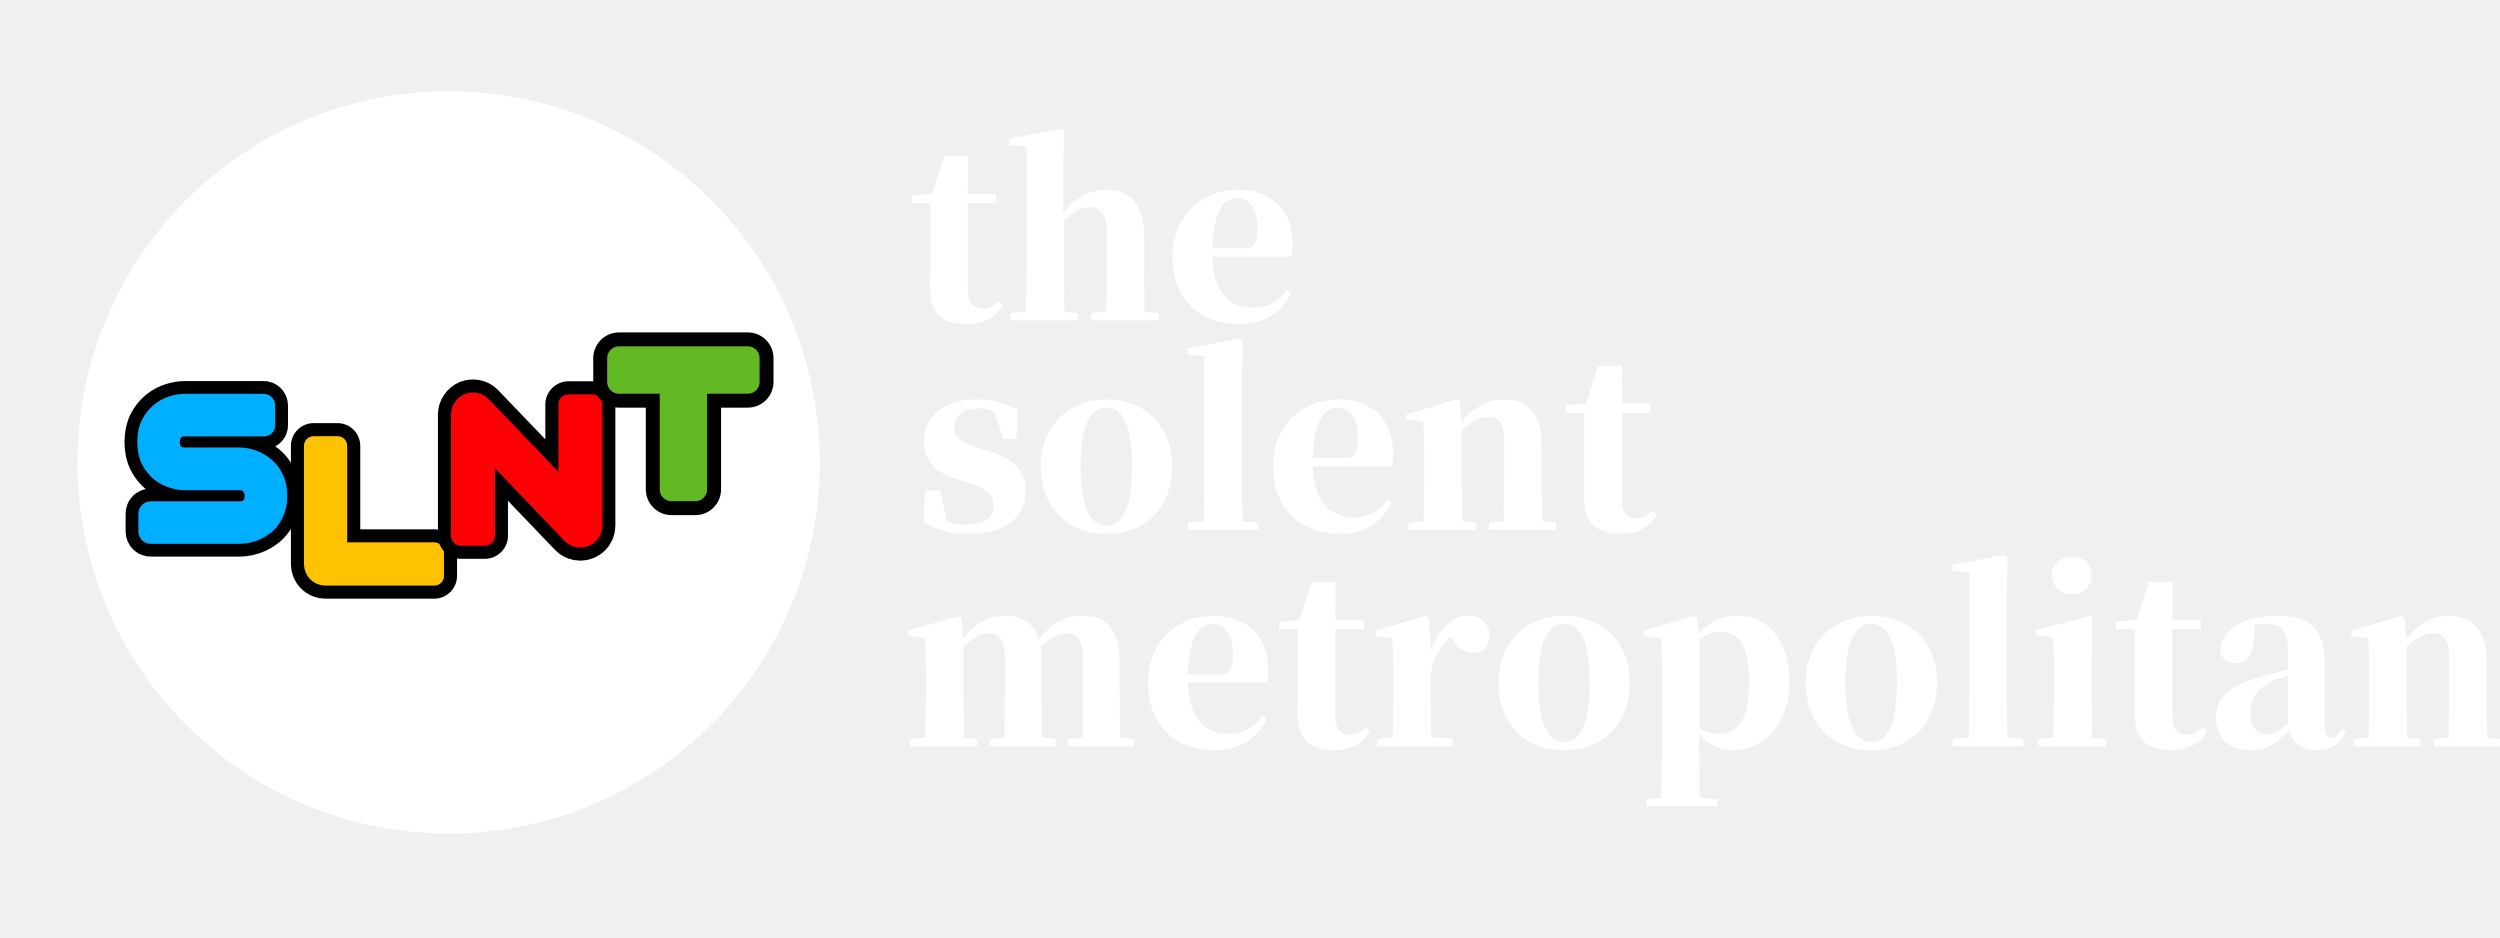
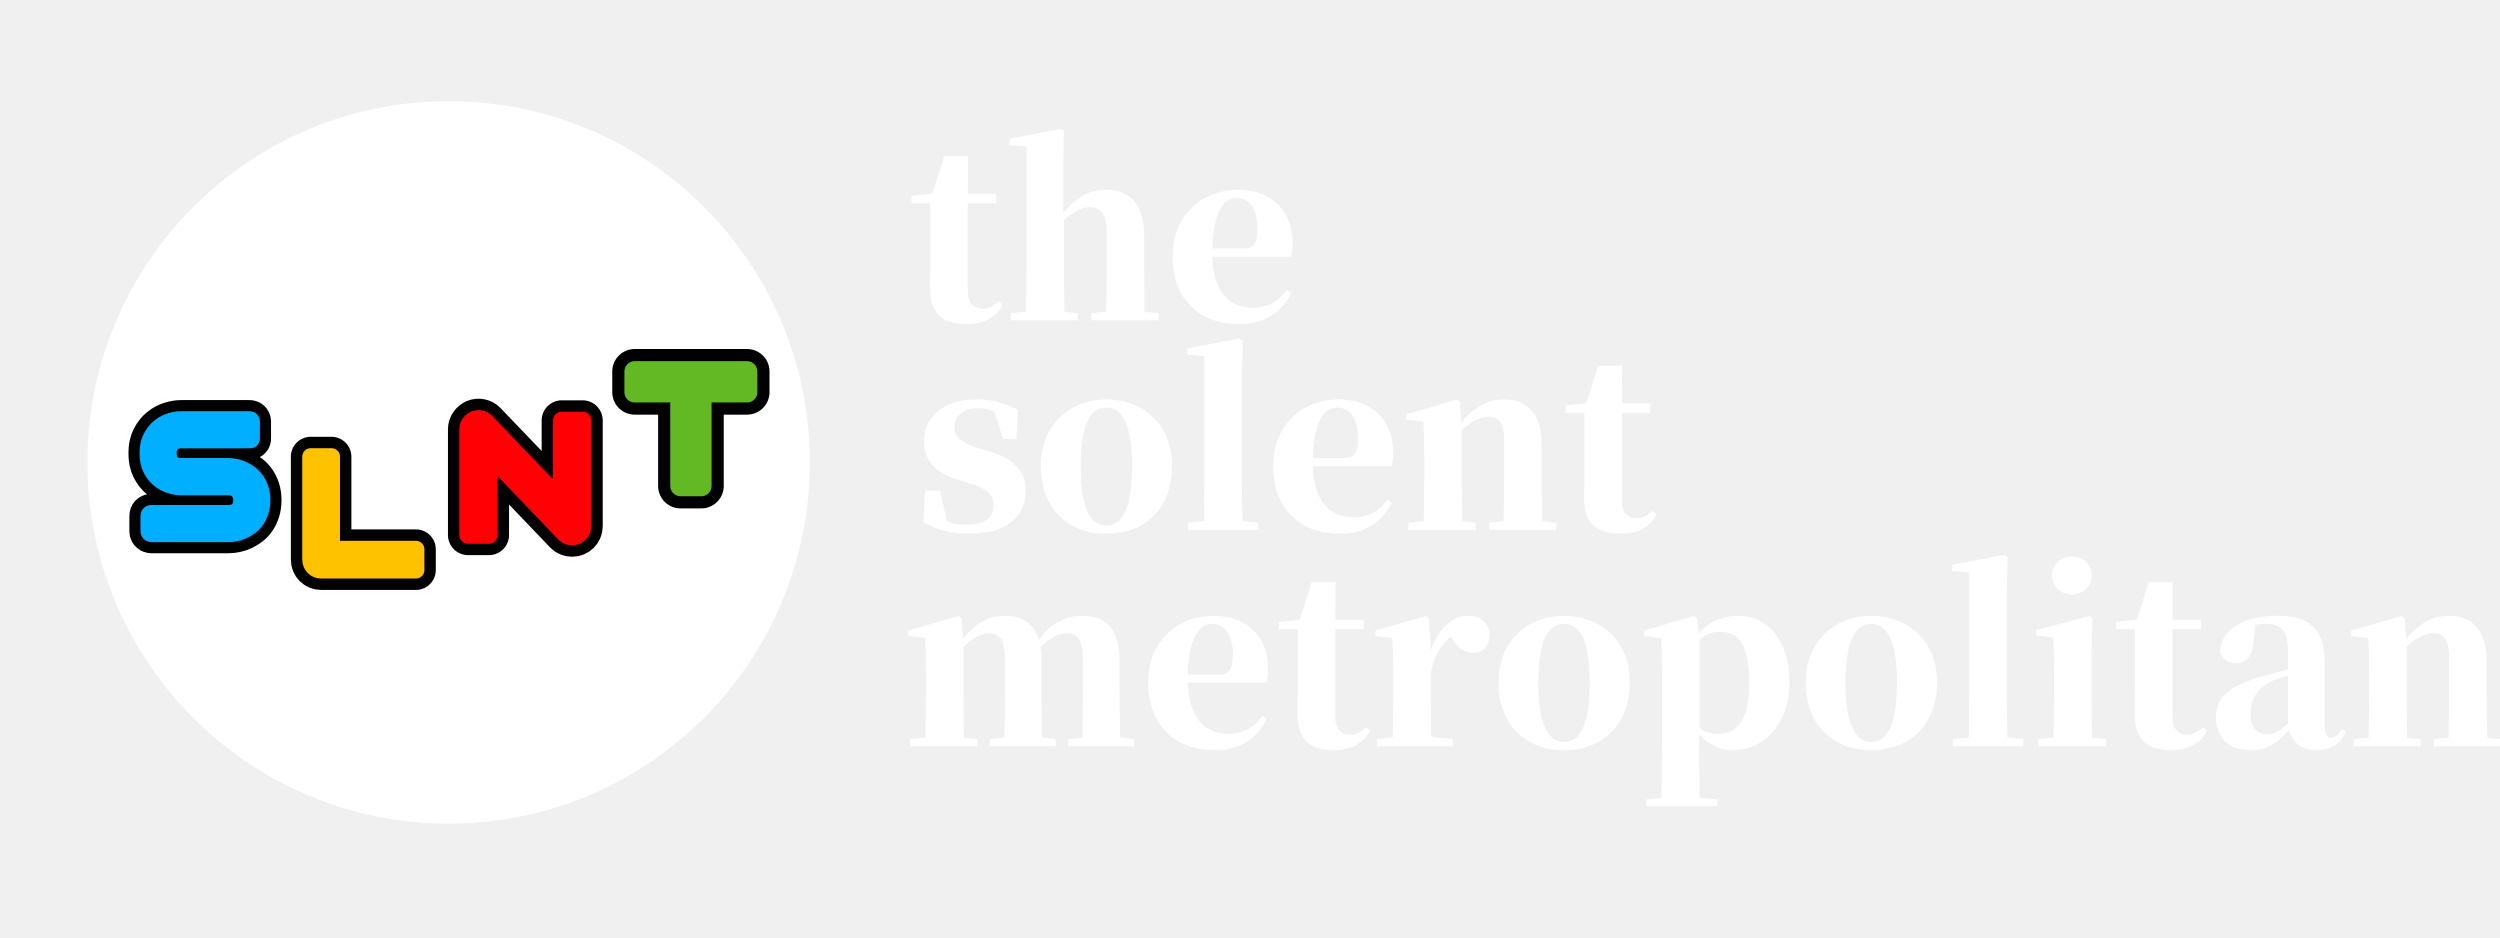
<svg xmlns="http://www.w3.org/2000/svg" width="1920" height="720" viewBox="0 0 1920 720" version="1.1" xml:space="preserve" style="clip-rule:evenodd;fill-rule:evenodd;stroke-linejoin:bevel;stroke-miterlimit:2" id="svg5">
  <defs id="defs5">
    <rect x="4277.595" y="779.19" width="430.675" height="587.043" id="rect6" />
  </defs>
-   <circle style="fill:#ffffff;fill-opacity:1;stroke-width:0.885" id="path7" cx="344.54" cy="355.141" r="285.031" />
-   <g transform="matrix(0.5,0,0,0.5,44.27495,155.2783)" id="g2">
+   <circle style="fill:#ffffff;fill-opacity:1;stroke-width:0.861" id="path7" cx="344.54" cy="355.141" r="277.418" />
+   <g transform="matrix(0.4361668,0,0,0.4361668,53.83236,187.4347)" id="g2">
    <path d="m 338.225,451.055 c 0,7.219 -0.914,13.711 -2.743,19.476 -1.828,5.766 -4.242,10.852 -7.242,15.258 -3,4.406 -6.515,8.156 -10.547,11.25 -4.031,3.094 -8.203,5.625 -12.515,7.594 -4.313,1.969 -8.696,3.422 -13.149,4.359 -4.453,0.938 -8.648,1.407 -12.586,1.407 H 142.945 c -1.206,0 -2.363,-0.48 -3.216,-1.333 -0.853,-0.853 -1.332,-2.01 -1.332,-3.216 0,-7.07 0,-20.61 0,-27.598 0,-1.171 0.465,-2.294 1.293,-3.123 0.828,-0.828 1.951,-1.293 3.122,-1.293 23.893,0 136.631,0 136.631,0 7.032,0 12.493,-2.062 16.383,-6.187 3.891,-4.125 5.836,-9.657 5.836,-16.594 0,-3.375 -0.515,-6.469 -1.547,-9.281 -1.031,-2.813 -2.508,-5.25 -4.429,-7.313 -1.922,-2.062 -4.266,-3.656 -7.032,-4.781 -2.765,-1.125 -5.836,-1.688 -9.211,-1.688 H 195.35 c -5.907,0 -12.282,-1.054 -19.125,-3.164 -6.844,-2.109 -13.196,-5.508 -19.055,-10.195 -5.859,-4.688 -10.734,-10.828 -14.625,-18.422 -3.891,-7.594 -5.836,-16.875 -5.836,-27.844 0,-10.968 1.945,-20.226 5.836,-27.773 3.891,-7.547 8.766,-13.688 14.625,-18.422 5.859,-4.734 12.211,-8.156 19.055,-10.266 6.843,-2.109 13.218,-3.164 19.125,-3.164 h 120.959 c 1.93,0 3.494,1.564 3.494,3.494 0,7.313 0,24.091 0,30.508 0,1.414 -1.147,2.561 -2.561,2.561 -17.76,0 -121.892,0 -121.892,0 -6.938,0 -12.352,2.109 -16.243,6.328 -3.89,4.219 -5.835,9.797 -5.835,16.734 0,7.032 1.945,12.586 5.835,16.664 3.891,4.079 9.305,6.118 16.243,6.118 h 84.375 c 3.937,0.093 8.109,0.632 12.515,1.617 4.407,0.984 8.789,2.508 13.149,4.57 4.359,2.063 8.508,4.664 12.445,7.805 3.938,3.14 7.43,6.914 10.477,11.32 3.046,4.406 5.461,9.469 7.242,15.188 1.781,5.718 2.672,12.187 2.672,19.406 z" style="fill:#00afff;fill-rule:nonzero;stroke:#000000;stroke-width:68px;stroke-linejoin:round" id="path1-outline" />
    <path d="m 338.225,451.055 c 0,7.219 -0.914,13.711 -2.743,19.476 -1.828,5.766 -4.242,10.852 -7.242,15.258 -3,4.406 -6.515,8.156 -10.547,11.25 -4.031,3.094 -8.203,5.625 -12.515,7.594 -4.313,1.969 -8.696,3.422 -13.149,4.359 -4.453,0.938 -8.648,1.407 -12.586,1.407 H 142.945 c -1.206,0 -2.363,-0.48 -3.216,-1.333 -0.853,-0.853 -1.332,-2.01 -1.332,-3.216 0,-7.07 0,-20.61 0,-27.598 0,-1.171 0.465,-2.294 1.293,-3.123 0.828,-0.828 1.951,-1.293 3.122,-1.293 23.893,0 136.631,0 136.631,0 7.032,0 12.493,-2.062 16.383,-6.187 3.891,-4.125 5.836,-9.657 5.836,-16.594 0,-3.375 -0.515,-6.469 -1.547,-9.281 -1.031,-2.813 -2.508,-5.25 -4.429,-7.313 -1.922,-2.062 -4.266,-3.656 -7.032,-4.781 -2.765,-1.125 -5.836,-1.688 -9.211,-1.688 H 195.35 c -5.907,0 -12.282,-1.054 -19.125,-3.164 -6.844,-2.109 -13.196,-5.508 -19.055,-10.195 -5.859,-4.688 -10.734,-10.828 -14.625,-18.422 -3.891,-7.594 -5.836,-16.875 -5.836,-27.844 0,-10.968 1.945,-20.226 5.836,-27.773 3.891,-7.547 8.766,-13.688 14.625,-18.422 5.859,-4.734 12.211,-8.156 19.055,-10.266 6.843,-2.109 13.218,-3.164 19.125,-3.164 h 120.959 c 1.93,0 3.494,1.564 3.494,3.494 0,7.313 0,24.091 0,30.508 0,1.414 -1.147,2.561 -2.561,2.561 -17.76,0 -121.892,0 -121.892,0 -6.938,0 -12.352,2.109 -16.243,6.328 -3.89,4.219 -5.835,9.797 -5.835,16.734 0,7.032 1.945,12.586 5.835,16.664 3.891,4.079 9.305,6.118 16.243,6.118 h 84.375 c 3.937,0.093 8.109,0.632 12.515,1.617 4.407,0.984 8.789,2.508 13.149,4.57 4.359,2.063 8.508,4.664 12.445,7.805 3.938,3.14 7.43,6.914 10.477,11.32 3.046,4.406 5.461,9.469 7.242,15.188 1.781,5.718 2.672,12.187 2.672,19.406 z" style="fill:#00afff;fill-rule:nonzero;stroke:#00afff;stroke-width:28.82px" id="path1" />
  </g>
-   <g transform="matrix(0.5,0,0,0.5,78.88556,97.28226)" id="g3">
+   <g transform="matrix(0.4361668,0,0,0.4361668,97.30572,136.8428)" id="g3">
    <path d="M 509.247,689.999 H 342.466 c -2.625,0 -5.062,-0.468 -7.312,-1.406 -2.25,-0.937 -4.196,-2.226 -5.836,-3.867 -1.641,-1.641 -2.93,-3.586 -3.867,-5.836 -0.938,-2.25 -1.407,-4.687 -1.407,-7.312 V 490.343 h 36.563 v 163.094 h 148.64 z" style="fill:#ffc200;fill-rule:nonzero;stroke:#000000;stroke-width:70px;stroke-linejoin:round" id="path2-outline" />
    <path d="M 509.247,689.999 H 342.466 c -2.625,0 -5.062,-0.468 -7.312,-1.406 -2.25,-0.937 -4.196,-2.226 -5.836,-3.867 -1.641,-1.641 -2.93,-3.586 -3.867,-5.836 -0.938,-2.25 -1.407,-4.687 -1.407,-7.312 V 490.343 h 36.563 v 163.094 h 148.64 z" style="fill:#ffc200;fill-rule:nonzero;stroke:#ffc200;stroke-width:29.88px;stroke-linejoin:round" id="path2" />
  </g>
-   <g transform="matrix(0.5,0,0,0.5,24.6311,13.09427)" id="g4">
+   <g transform="matrix(0.4361668,0,0,0.4361668,72.11333,63.40283)" id="g4">
    <path d="m 860.441,781.028 c 0,2.625 -0.492,5.063 -1.477,7.313 -0.984,2.25 -2.297,4.195 -3.937,5.836 -1.641,1.64 -3.586,2.929 -5.836,3.867 -2.25,0.937 -4.641,1.406 -7.172,1.406 -2.25,0 -4.524,-0.422 -6.82,-1.266 -2.297,-0.843 -4.336,-2.203 -6.118,-4.078 L 695.488,654.606 V 796.637 H 658.925 V 610.591 c 0,-3.75 1.055,-7.149 3.164,-10.196 2.11,-3.047 4.805,-5.32 8.086,-6.82 3.469,-1.406 7.031,-1.758 10.688,-1.055 3.656,0.703 6.796,2.414 9.421,5.133 L 823.878,737.012 V 594.981 h 36.563 z" style="fill:#ff0004;fill-rule:nonzero;stroke:#000000;stroke-width:71px;stroke-linejoin:round" id="path3-outline" />
    <path d="m 860.441,781.028 c 0,2.625 -0.492,5.063 -1.477,7.313 -0.984,2.25 -2.297,4.195 -3.937,5.836 -1.641,1.64 -3.586,2.929 -5.836,3.867 -2.25,0.937 -4.641,1.406 -7.172,1.406 -2.25,0 -4.524,-0.422 -6.82,-1.266 -2.297,-0.843 -4.336,-2.203 -6.118,-4.078 L 695.488,654.606 V 796.637 H 658.925 V 610.591 c 0,-3.75 1.055,-7.149 3.164,-10.196 2.11,-3.047 4.805,-5.32 8.086,-6.82 3.469,-1.406 7.031,-1.758 10.688,-1.055 3.656,0.703 6.796,2.414 9.421,5.133 L 823.878,737.012 V 594.981 h 36.563 z" style="fill:#ff0004;fill-rule:nonzero;stroke:#ff0004;stroke-width:30.94px;stroke-linejoin:round" id="path3" />
  </g>
  <rect style="fill:#ffffff;fill-opacity:0;stroke-width:0.869" id="rect2" width="4537.325" height="1197.939" x="1171.436" y="-30.503" />
-   <g transform="matrix(0.5,0,0,0.5,234.1655,308.6873)" id="g5">
+   <g transform="matrix(0.4361668,0,0,0.4361668,277.0328,314.6179)" id="g5">
    <path d="M 680.283,-30.734 H 599.704 V 134.359 H 563.142 V -30.734 h -80.719 v -36.563 h 197.86 z" style="fill:#62b924;fill-rule:nonzero;stroke:#000000;stroke-width:79px;stroke-linejoin:round" id="path4-outline" />
    <path d="M 680.283,-30.734 H 599.704 V 134.359 H 563.142 V -30.734 h -80.719 v -36.563 h 197.86 z" style="fill:#62b924;fill-rule:nonzero;stroke:#62b924;stroke-width:36.24px;stroke-linejoin:round" id="path4" />
  </g>
  <g id="text13-paths" style="fill:#ffffff">
-     <path d="M250 -17C327 -17 377 12 407 66L391 82C364 60 347 50 322 50C282 50 257 73 257 127V505H380V546H257L258 708H155L103 546L14 537V505H95V249C95 208 94 179 94 139C94 29 148 -17 250 -17Z" transform="translate(697.553,245.94) scale(0.177939,-0.177939)" />
-     <path d="M446 0H674V31L614 36L612 238V368C612 504 547 563 449 563C375 563 322 533 263 463V656L266 817L253 826L31 783V756L104 750V238L102 37L36 31V0H325V31L268 36C267 95 266 182 266 238V433C306 469 345 488 377 488C421 488 450 460 450 383V238C450 180 449 95 448 37L384 31V0Z" transform="translate(769.7963,245.94) scale(0.177939,-0.177939)" />
-     <path d="M323 -17C427 -17 505 31 547 118L528 131C495 84 451 54 380 54C283 54 211 119 206 274H546C551 293 553 310 553 335C553 462 472 563 317 563C170 563 35 461 35 275C35 88 154 -17 323 -17ZM206 310C210 466 255 528 310 528C364 528 401 484 401 395C401 333 387 310 341 310Z" transform="translate(894.3536,245.94) scale(0.177939,-0.177939)" />
+     <path d="M250 -17C327 -17 377 12 407 66L391 82C364 60 347 50 322 50C282 50 257 73 257 127V505H380V546H257L258 708H155L103 546L14 537V505H95V249C95 208 94 179 94 139C94 29 148 -17 250 -17Z" transform="translate(697.553,245.94) scale(0.177939,-0.177939)" id="path5" />
+     <path d="M446 0H674V31L614 36L612 238V368C612 504 547 563 449 563C375 563 322 533 263 463V656L266 817L253 826L31 783V756L104 750V238L102 37L36 31V0H325V31L268 36C267 95 266 182 266 238V433C306 469 345 488 377 488C421 488 450 460 450 383V238C450 180 449 95 448 37L384 31V0Z" transform="translate(769.7963,245.94) scale(0.177939,-0.177939)" id="path6" />
+     <path d="M323 -17C427 -17 505 31 547 118L528 131C495 84 451 54 380 54C283 54 211 119 206 274H546C551 293 553 310 553 335C553 462 472 563 317 563C170 563 35 461 35 275C35 88 154 -17 323 -17ZM206 310C210 466 255 528 310 528C364 528 401 484 401 395C401 333 387 310 341 310Z" transform="translate(894.3536,245.94) scale(0.177939,-0.177939)" id="path8" />
  </g>
  <g id="text14-paths" style="fill:#ffffff">
-     <path d="M238 -17C390 -17 482 51 482 168C482 250 436 305 331 337L272 355C194 378 174 408 174 444C174 494 214 525 276 525C305 525 326 520 347 510L385 392H442L449 518C390 547 339 563 272 563C125 563 43 487 43 382C43 297 96 245 186 218L244 199C324 176 343 146 343 104C343 49 301 22 225 22C193 22 168 27 142 37L112 169H48L40 33C99 0 160 -17 238 -17Z" transform="translate(701.9745,406.9199) scale(0.177939,-0.177939)" />
-     <path d="M318 -17C489 -17 602 97 602 276C602 455 476 563 318 563C161 563 35 453 35 276C35 100 146 -17 318 -17ZM318 18C247 18 207 100 207 274C207 449 247 528 318 528C390 528 429 449 429 274C429 100 390 18 318 18Z" transform="translate(793.0793,406.9199) scale(0.177939,-0.177939)" />
-     <path d="M101 0H337V31L269 37C267 102 266 173 266 238V656L270 817L255 826L31 783V756L104 750V238L102 37L33 31V0Z" transform="translate(906.4264,406.9199) scale(0.177939,-0.177939)" />
-     <path d="M323 -17C427 -17 505 31 547 118L528 131C495 84 451 54 380 54C283 54 211 119 206 274H546C551 293 553 310 553 335C553 462 472 563 317 563C170 563 35 461 35 275C35 88 154 -17 323 -17ZM206 310C210 466 255 528 310 528C364 528 401 484 401 395C401 333 387 310 341 310Z" transform="translate(971.5521,406.9199) scale(0.177939,-0.177939)" />
-     <path d="M443 0H671V31L611 36C609 94 608 179 608 238V370C608 501 543 563 448 563C382 563 327 540 261 464L255 553L242 562L24 499V475L97 467C100 419 101 386 101 321V238C101 182 100 96 99 37L33 31V0H323V31L265 36L263 238V431C306 469 347 488 377 488C424 488 446 460 446 383V238L444 37L381 31V0Z" transform="translate(1075.824,406.9199) scale(0.177939,-0.177939)" />
-     <path d="M250 -17C327 -17 377 12 407 66L391 82C364 60 347 50 322 50C282 50 257 73 257 127V505H380V546H257L258 708H155L103 546L14 537V505H95V249C95 208 94 179 94 139C94 29 148 -17 250 -17Z" transform="translate(1199.848,406.9199) scale(0.177939,-0.177939)" />
+     <path d="M238 -17C390 -17 482 51 482 168C482 250 436 305 331 337L272 355C194 378 174 408 174 444C174 494 214 525 276 525C305 525 326 520 347 510L385 392H442L449 518C390 547 339 563 272 563C125 563 43 487 43 382C43 297 96 245 186 218L244 199C324 176 343 146 343 104C343 49 301 22 225 22C193 22 168 27 142 37L112 169H48L40 33C99 0 160 -17 238 -17Z" transform="translate(701.9745,406.9199) scale(0.177939,-0.177939)" id="path9" />
+     <path d="M318 -17C489 -17 602 97 602 276C602 455 476 563 318 563C161 563 35 453 35 276C35 100 146 -17 318 -17ZM318 18C247 18 207 100 207 274C207 449 247 528 318 528C390 528 429 449 429 274C429 100 390 18 318 18Z" transform="translate(793.0793,406.9199) scale(0.177939,-0.177939)" id="path10" />
+     <path d="M101 0H337V31L269 37C267 102 266 173 266 238V656L270 817L255 826L31 783V756L104 750V238L102 37L33 31V0Z" transform="translate(906.4264,406.9199) scale(0.177939,-0.177939)" id="path11" />
+     <path d="M323 -17C427 -17 505 31 547 118L528 131C495 84 451 54 380 54C283 54 211 119 206 274H546C551 293 553 310 553 335C553 462 472 563 317 563C170 563 35 461 35 275C35 88 154 -17 323 -17ZM206 310C210 466 255 528 310 528C364 528 401 484 401 395C401 333 387 310 341 310Z" transform="translate(971.5521,406.9199) scale(0.177939,-0.177939)" id="path12" />
+     <path d="M443 0H671V31L611 36C609 94 608 179 608 238V370C608 501 543 563 448 563C382 563 327 540 261 464L255 553L242 562L24 499V475L97 467C100 419 101 386 101 321V238C101 182 100 96 99 37L33 31V0H323V31L265 36L263 238V431C306 469 347 488 377 488C424 488 446 460 446 383V238L444 37L381 31V0Z" transform="translate(1075.824,406.9199) scale(0.177939,-0.177939)" id="path13" />
+     <path d="M250 -17C327 -17 377 12 407 66L391 82C364 60 347 50 322 50C282 50 257 73 257 127V505H380V546H257L258 708H155L103 546L14 537V505H95V249C95 208 94 179 94 139C94 29 148 -17 250 -17Z" transform="translate(1199.848,406.9199) scale(0.177939,-0.177939)" id="path14" />
  </g>
  <g id="text15-paths" style="fill:#ffffff">
-     <path d="M775 0H999V31L939 37L937 238V364C937 500 886 563 774 563C703 563 643 533 588 460C567 529 517 563 442 563C369 563 312 527 261 465L255 553L242 562L24 499V476L97 468C101 419 101 387 101 322V238C101 182 100 96 99 37L33 31V0H323V31L265 36L263 238V429C299 464 337 487 373 487C421 487 442 455 442 373V238C442 180 441 95 440 37L376 31V0H661V31L603 37C601 94 600 179 600 238V370C600 391 599 410 596 428C634 466 671 487 708 487C756 487 778 461 778 373V238L776 37L716 31V0Z" transform="translate(693.132,573.1083) scale(0.177939,-0.177939)" />
-     <path d="M323 -17C427 -17 505 31 547 118L528 131C495 84 451 54 380 54C283 54 211 119 206 274H546C551 293 553 310 553 335C553 462 472 563 317 563C170 563 35 461 35 275C35 88 154 -17 323 -17ZM206 310C210 466 255 528 310 528C364 528 401 484 401 395C401 333 387 310 341 310Z" transform="translate(875.5194,573.1083) scale(0.177939,-0.177939)" />
-     <path d="M250 -17C327 -17 377 12 407 66L391 82C364 60 347 50 322 50C282 50 257 73 257 127V505H380V546H257L258 708H155L103 546L14 537V505H95V249C95 208 94 179 94 139C94 29 148 -17 250 -17Z" transform="translate(979.7917,573.1083) scale(0.177939,-0.177939)" />
-     <path d="M263 321C282 395 307 439 349 472L356 463C382 426 406 403 444 403C494 403 516 438 518 484C508 544 469 563 421 563C362 563 294 511 263 411L255 553L242 562L24 499V475L97 467C100 419 101 387 101 321V238C101 182 100 96 99 38L32 31V0H358V31L265 40L263 238Z" transform="translate(1052.035,573.1083) scale(0.177939,-0.177939)" />
-     <path d="M318 -17C489 -17 602 97 602 276C602 455 476 563 318 563C161 563 35 453 35 276C35 100 146 -17 318 -17ZM318 18C247 18 207 100 207 274C207 449 247 528 318 528C390 528 429 449 429 274C429 100 390 18 318 18Z" transform="translate(1144.563,573.1083) scale(0.177939,-0.177939)" />
-     <path d="M410 -17C543 -17 654 94 654 276C654 461 557 563 434 563C368 563 309 540 263 488L255 552L242 562L27 499V475L101 467C103 419 104 385 104 320V-7L102 -223L35 -230V-259H343V-230L266 -221L264 -6V53C305 5 354 -17 410 -17ZM266 458C299 488 325 494 355 494C434 494 480 438 480 275C480 108 427 54 349 54C316 54 291 59 266 79Z" transform="translate(1257.91,573.1083) scale(0.177939,-0.177939)" />
-     <path d="M318 -17C489 -17 602 97 602 276C602 455 476 563 318 563C161 563 35 453 35 276C35 100 146 -17 318 -17ZM318 18C247 18 207 100 207 274C207 449 247 528 318 528C390 528 429 449 429 274C429 100 390 18 318 18Z" transform="translate(1380.51,573.1083) scale(0.177939,-0.177939)" />
-     <path d="M101 0H337V31L269 37C267 102 266 173 266 238V656L270 817L255 826L31 783V756L104 750V238L102 37L33 31V0Z" transform="translate(1493.857,573.1083) scale(0.177939,-0.177939)" />
-     <path d="M181 655C229 655 267 689 267 738C267 784 229 819 181 819C134 819 95 784 95 738C95 689 134 655 181 655ZM101 0H329V31L268 37C267 95 266 182 266 238V392L270 553L257 562L27 502V478L101 470C103 423 104 384 104 318V238L102 37L37 31V0Z" transform="translate(1558.983,573.1083) scale(0.177939,-0.177939)" />
-     <path d="M250 -17C327 -17 377 12 407 66L391 82C364 60 347 50 322 50C282 50 257 73 257 127V505H380V546H257L258 708H155L103 546L14 537V505H95V249C95 208 94 179 94 139C94 29 148 -17 250 -17Z" transform="translate(1622.685,573.1083) scale(0.177939,-0.177939)" />
-     <path d="M471 -16C536 -16 574 7 600 62L582 75C563 45 552 37 537 37C518 37 508 50 508 88V357C508 502 449 563 307 563C152 563 65 503 56 410C65 376 90 358 126 358C164 358 198 384 201 453L208 524C223 527 236 528 250 528C326 528 350 497 350 393V332L253 306C90 261 39 210 39 119C39 35 99 -17 185 -17C265 -17 303 14 354 70C369 17 406 -16 471 -16ZM350 99C309 60 284 51 263 51C218 51 188 80 188 140C188 213 227 259 292 287C306 292 327 298 350 305Z" transform="translate(1694.929,573.1083) scale(0.177939,-0.177939)" />
-     <path d="M443 0H671V31L611 36C609 94 608 179 608 238V370C608 501 543 563 448 563C382 563 327 540 261 464L255 553L242 562L24 499V475L97 467C100 419 101 386 101 321V238C101 182 100 96 99 37L33 31V0H323V31L265 36L263 238V431C306 469 347 488 377 488C424 488 446 460 446 383V238L444 37L381 31V0Z" transform="translate(1801.514,573.1083) scale(0.177939,-0.177939)" />
+     <path d="M775 0H999V31L939 37L937 238V364C937 500 886 563 774 563C703 563 643 533 588 460C567 529 517 563 442 563C369 563 312 527 261 465L255 553L242 562L24 499V476L97 468C101 419 101 387 101 322V238C101 182 100 96 99 37L33 31V0H323V31L265 36L263 238V429C299 464 337 487 373 487C421 487 442 455 442 373V238C442 180 441 95 440 37L376 31V0H661V31L603 37C601 94 600 179 600 238V370C600 391 599 410 596 428C634 466 671 487 708 487C756 487 778 461 778 373V238L776 37L716 31V0Z" transform="translate(693.132,573.1083) scale(0.177939,-0.177939)" id="path15" />
+     <path d="M323 -17C427 -17 505 31 547 118L528 131C495 84 451 54 380 54C283 54 211 119 206 274H546C551 293 553 310 553 335C553 462 472 563 317 563C170 563 35 461 35 275C35 88 154 -17 323 -17ZM206 310C210 466 255 528 310 528C364 528 401 484 401 395C401 333 387 310 341 310Z" transform="translate(875.5194,573.1083) scale(0.177939,-0.177939)" id="path16" />
+     <path d="M250 -17C327 -17 377 12 407 66L391 82C364 60 347 50 322 50C282 50 257 73 257 127V505H380V546H257L258 708H155L103 546L14 537V505H95V249C95 208 94 179 94 139C94 29 148 -17 250 -17Z" transform="translate(979.7917,573.1083) scale(0.177939,-0.177939)" id="path17" />
+     <path d="M263 321C282 395 307 439 349 472L356 463C382 426 406 403 444 403C494 403 516 438 518 484C508 544 469 563 421 563C362 563 294 511 263 411L255 553L242 562L24 499V475L97 467C100 419 101 387 101 321V238C101 182 100 96 99 38L32 31V0H358V31L265 40L263 238Z" transform="translate(1052.035,573.1083) scale(0.177939,-0.177939)" id="path18" />
+     <path d="M318 -17C489 -17 602 97 602 276C602 455 476 563 318 563C161 563 35 453 35 276C35 100 146 -17 318 -17ZM318 18C247 18 207 100 207 274C207 449 247 528 318 528C390 528 429 449 429 274C429 100 390 18 318 18Z" transform="translate(1144.563,573.1083) scale(0.177939,-0.177939)" id="path19" />
+     <path d="M410 -17C543 -17 654 94 654 276C654 461 557 563 434 563C368 563 309 540 263 488L255 552L242 562L27 499V475L101 467C103 419 104 385 104 320V-7L102 -223L35 -230V-259H343V-230L266 -221L264 -6V53C305 5 354 -17 410 -17ZM266 458C299 488 325 494 355 494C434 494 480 438 480 275C480 108 427 54 349 54C316 54 291 59 266 79Z" transform="translate(1257.91,573.1083) scale(0.177939,-0.177939)" id="path20" />
+     <path d="M318 -17C489 -17 602 97 602 276C602 455 476 563 318 563C161 563 35 453 35 276C35 100 146 -17 318 -17ZM318 18C247 18 207 100 207 274C207 449 247 528 318 528C390 528 429 449 429 274C429 100 390 18 318 18Z" transform="translate(1380.51,573.1083) scale(0.177939,-0.177939)" id="path21" />
+     <path d="M101 0H337V31L269 37C267 102 266 173 266 238V656L270 817L255 826L31 783V756L104 750V238L102 37L33 31V0Z" transform="translate(1493.857,573.1083) scale(0.177939,-0.177939)" id="path22" />
+     <path d="M181 655C229 655 267 689 267 738C267 784 229 819 181 819C134 819 95 784 95 738C95 689 134 655 181 655ZM101 0H329V31L268 37C267 95 266 182 266 238V392L270 553L257 562L27 502V478L101 470C103 423 104 384 104 318V238L102 37L37 31V0Z" transform="translate(1558.983,573.1083) scale(0.177939,-0.177939)" id="path23" />
+     <path d="M250 -17C327 -17 377 12 407 66L391 82C364 60 347 50 322 50C282 50 257 73 257 127V505H380V546H257L258 708H155L103 546L14 537V505H95V249C95 208 94 179 94 139C94 29 148 -17 250 -17Z" transform="translate(1622.685,573.1083) scale(0.177939,-0.177939)" id="path24" />
+     <path d="M471 -16C536 -16 574 7 600 62L582 75C563 45 552 37 537 37C518 37 508 50 508 88V357C508 502 449 563 307 563C152 563 65 503 56 410C65 376 90 358 126 358C164 358 198 384 201 453L208 524C223 527 236 528 250 528C326 528 350 497 350 393V332L253 306C90 261 39 210 39 119C39 35 99 -17 185 -17C265 -17 303 14 354 70C369 17 406 -16 471 -16ZM350 99C309 60 284 51 263 51C218 51 188 80 188 140C188 213 227 259 292 287C306 292 327 298 350 305Z" transform="translate(1694.929,573.1083) scale(0.177939,-0.177939)" id="path25" />
+     <path d="M443 0H671V31L611 36C609 94 608 179 608 238V370C608 501 543 563 448 563C382 563 327 540 261 464L255 553L242 562L24 499V475L97 467C100 419 101 386 101 321V238C101 182 100 96 99 37L33 31V0H323V31L265 36L263 238V431C306 469 347 488 377 488C424 488 446 460 446 383V238L444 37L381 31V0Z" transform="translate(1801.514,573.1083) scale(0.177939,-0.177939)" id="path26" />
  </g>
</svg>
